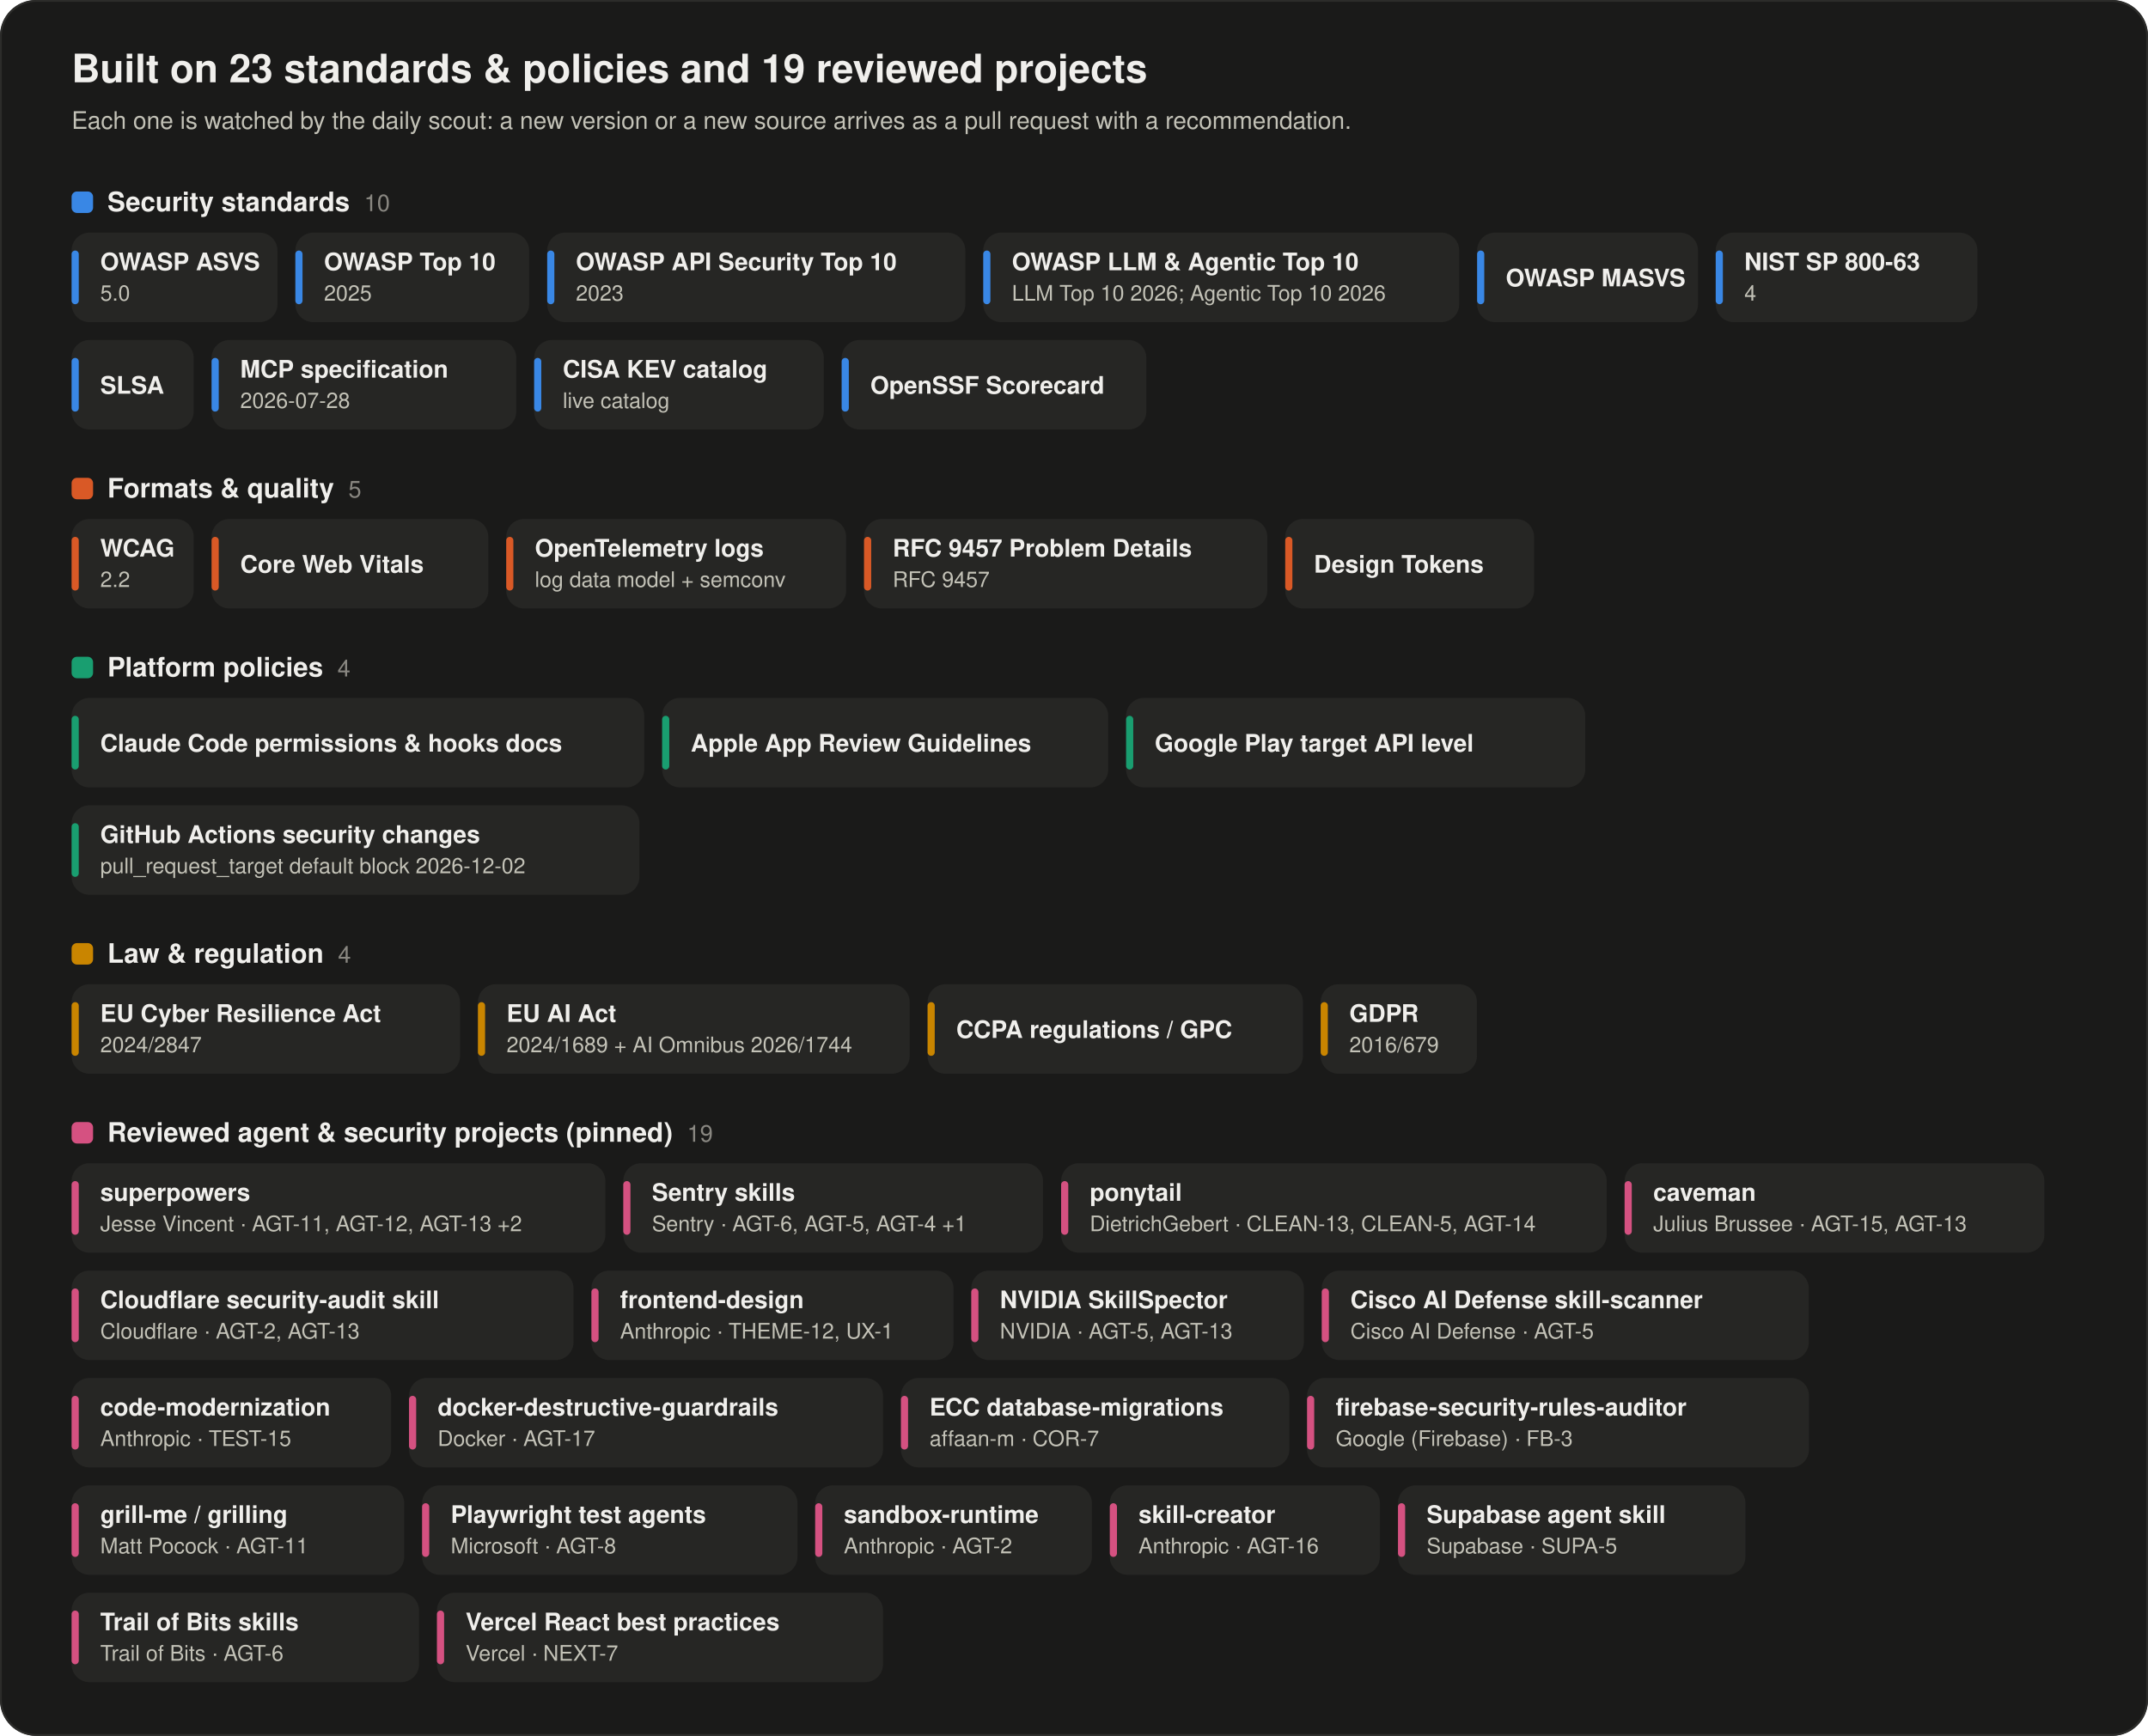
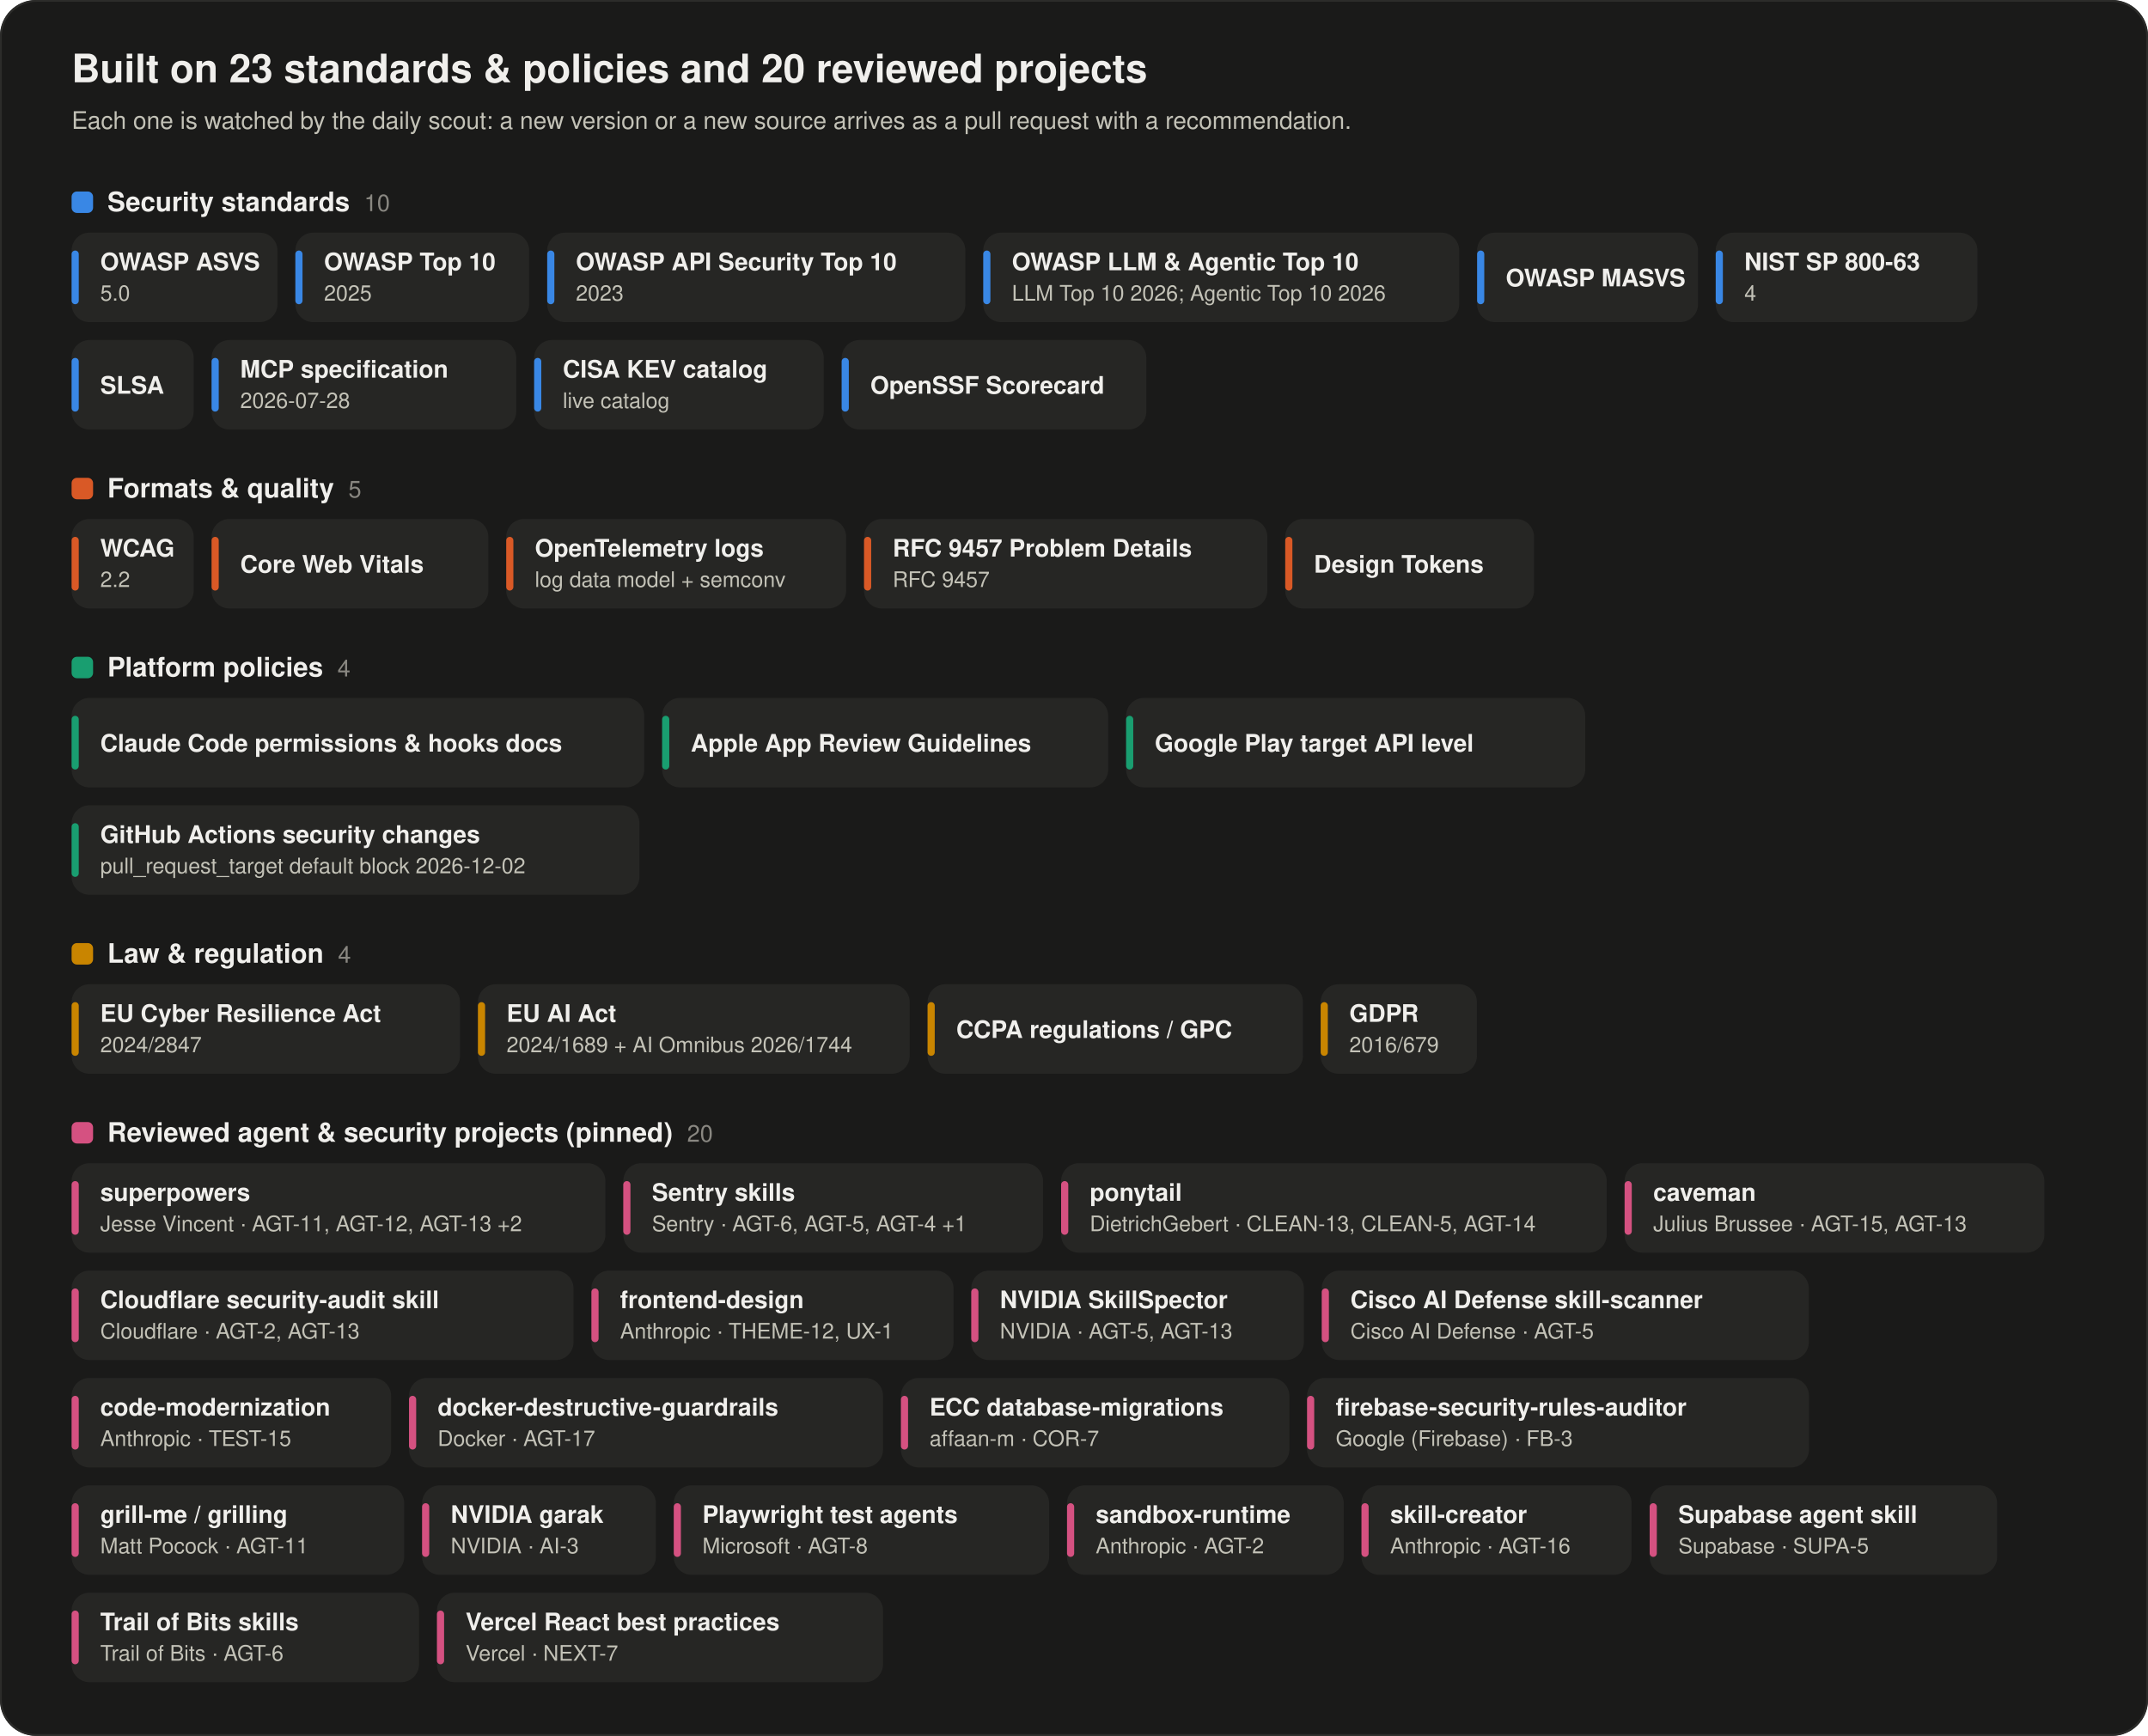
<svg xmlns="http://www.w3.org/2000/svg" width="1200" height="970" viewBox="0 0 1200 970" role="img" aria-labelledby="t d">
  <rect width="1200" height="970" rx="20" fill="#1a1a19" />
  <rect x="0.5" y="0.5" width="1199" height="969" rx="20" fill="none" stroke="#2c2c2a" />
-   <text x="40" y="46" font-family="-apple-system, BlinkMacSystemFont, 'Segoe UI', Helvetica, Arial, sans-serif" font-size="22" font-weight="700" fill="#f0efec">Built on 23 standards &amp; policies and 19 reviewed projects</text>
+   <text x="40" y="46" font-family="-apple-system, BlinkMacSystemFont, 'Segoe UI', Helvetica, Arial, sans-serif" font-size="22" font-weight="700" fill="#f0efec">Built on 23 standards &amp; policies and 20 reviewed projects</text>
  <text x="40" y="72" font-family="-apple-system, BlinkMacSystemFont, 'Segoe UI', Helvetica, Arial, sans-serif" font-size="13.5" fill="#c3c2b7">Each one is watched by the daily scout: a new version or a new source arrives as a pull request with a recommendation.</text>
  <g transform="translate(40,104)">
    <rect y="3" width="12" height="12" rx="3" fill="#3987e5" />
    <text x="20" y="14" font-family="-apple-system, BlinkMacSystemFont, 'Segoe UI', Helvetica, Arial, sans-serif" font-size="15" font-weight="700" fill="#f0efec">Security standards<tspan dx="8" font-size="13" font-weight="400" fill="#898781">10</tspan>
    </text>
  </g>
  <g transform="translate(40.0,130)">
    <rect width="115.0" height="50" rx="10" fill="#262624" />
    <rect x="0" y="10" width="4" height="30" rx="2" fill="#3987e5" />
    <text x="16" y="21" font-family="-apple-system, BlinkMacSystemFont, 'Segoe UI', Helvetica, Arial, sans-serif" font-size="13.5" font-weight="600" fill="#f0efec">OWASP ASVS</text>
    <text x="16" y="38" font-family="-apple-system, BlinkMacSystemFont, 'Segoe UI', Helvetica, Arial, sans-serif" font-size="12" fill="#c3c2b7">5.0</text>
  </g>
  <g transform="translate(165.0,130)">
    <rect width="130.6" height="50" rx="10" fill="#262624" />
    <rect x="0" y="10" width="4" height="30" rx="2" fill="#3987e5" />
    <text x="16" y="21" font-family="-apple-system, BlinkMacSystemFont, 'Segoe UI', Helvetica, Arial, sans-serif" font-size="13.5" font-weight="600" fill="#f0efec">OWASP Top 10</text>
    <text x="16" y="38" font-family="-apple-system, BlinkMacSystemFont, 'Segoe UI', Helvetica, Arial, sans-serif" font-size="12" fill="#c3c2b7">2025</text>
  </g>
  <g transform="translate(305.7,130)">
    <rect width="233.6" height="50" rx="10" fill="#262624" />
    <rect x="0" y="10" width="4" height="30" rx="2" fill="#3987e5" />
    <text x="16" y="21" font-family="-apple-system, BlinkMacSystemFont, 'Segoe UI', Helvetica, Arial, sans-serif" font-size="13.5" font-weight="600" fill="#f0efec">OWASP API Security Top 10</text>
    <text x="16" y="38" font-family="-apple-system, BlinkMacSystemFont, 'Segoe UI', Helvetica, Arial, sans-serif" font-size="12" fill="#c3c2b7">2023</text>
  </g>
  <g transform="translate(549.3,130)">
    <rect width="265.9" height="50" rx="10" fill="#262624" />
    <rect x="0" y="10" width="4" height="30" rx="2" fill="#3987e5" />
    <text x="16" y="21" font-family="-apple-system, BlinkMacSystemFont, 'Segoe UI', Helvetica, Arial, sans-serif" font-size="13.5" font-weight="600" fill="#f0efec">OWASP LLM &amp; Agentic Top 10</text>
    <text x="16" y="38" font-family="-apple-system, BlinkMacSystemFont, 'Segoe UI', Helvetica, Arial, sans-serif" font-size="12" fill="#c3c2b7">LLM Top 10 2026; Agentic Top 10 2026</text>
  </g>
  <g transform="translate(825.2,130)">
    <rect width="123.4" height="50" rx="10" fill="#262624" />
    <rect x="0" y="10" width="4" height="30" rx="2" fill="#3987e5" />
    <text x="16" y="30" font-family="-apple-system, BlinkMacSystemFont, 'Segoe UI', Helvetica, Arial, sans-serif" font-size="13.5" font-weight="600" fill="#f0efec">OWASP MASVS</text>
  </g>
  <g transform="translate(958.5,130)">
    <rect width="146.2" height="50" rx="10" fill="#262624" />
    <rect x="0" y="10" width="4" height="30" rx="2" fill="#3987e5" />
    <text x="16" y="21" font-family="-apple-system, BlinkMacSystemFont, 'Segoe UI', Helvetica, Arial, sans-serif" font-size="13.5" font-weight="600" fill="#f0efec">NIST SP 800-63</text>
    <text x="16" y="38" font-family="-apple-system, BlinkMacSystemFont, 'Segoe UI', Helvetica, Arial, sans-serif" font-size="12" fill="#c3c2b7">4</text>
  </g>
  <g transform="translate(40.0,190)">
    <rect width="68.2" height="50" rx="10" fill="#262624" />
    <rect x="0" y="10" width="4" height="30" rx="2" fill="#3987e5" />
    <text x="16" y="30" font-family="-apple-system, BlinkMacSystemFont, 'Segoe UI', Helvetica, Arial, sans-serif" font-size="13.5" font-weight="600" fill="#f0efec">SLSA</text>
  </g>
  <g transform="translate(118.2,190)">
    <rect width="170.2" height="50" rx="10" fill="#262624" />
    <rect x="0" y="10" width="4" height="30" rx="2" fill="#3987e5" />
    <text x="16" y="21" font-family="-apple-system, BlinkMacSystemFont, 'Segoe UI', Helvetica, Arial, sans-serif" font-size="13.5" font-weight="600" fill="#f0efec">MCP specification</text>
    <text x="16" y="38" font-family="-apple-system, BlinkMacSystemFont, 'Segoe UI', Helvetica, Arial, sans-serif" font-size="12" fill="#c3c2b7">2026-07-28</text>
  </g>
  <g transform="translate(298.4,190)">
    <rect width="161.8" height="50" rx="10" fill="#262624" />
    <rect x="0" y="10" width="4" height="30" rx="2" fill="#3987e5" />
    <text x="16" y="21" font-family="-apple-system, BlinkMacSystemFont, 'Segoe UI', Helvetica, Arial, sans-serif" font-size="13.5" font-weight="600" fill="#f0efec">CISA KEV catalog</text>
    <text x="16" y="38" font-family="-apple-system, BlinkMacSystemFont, 'Segoe UI', Helvetica, Arial, sans-serif" font-size="12" fill="#c3c2b7">live catalog</text>
  </g>
  <g transform="translate(470.2,190)">
    <rect width="170.2" height="50" rx="10" fill="#262624" />
    <rect x="0" y="10" width="4" height="30" rx="2" fill="#3987e5" />
    <text x="16" y="30" font-family="-apple-system, BlinkMacSystemFont, 'Segoe UI', Helvetica, Arial, sans-serif" font-size="13.5" font-weight="600" fill="#f0efec">OpenSSF Scorecard</text>
  </g>
  <g transform="translate(40,264)">
    <rect y="3" width="12" height="12" rx="3" fill="#d95926" />
    <text x="20" y="14" font-family="-apple-system, BlinkMacSystemFont, 'Segoe UI', Helvetica, Arial, sans-serif" font-size="15" font-weight="700" fill="#f0efec">Formats &amp; quality<tspan dx="8" font-size="13" font-weight="400" fill="#898781">5</tspan>
    </text>
  </g>
  <g transform="translate(40.0,290)">
    <rect width="68.2" height="50" rx="10" fill="#262624" />
    <rect x="0" y="10" width="4" height="30" rx="2" fill="#d95926" />
    <text x="16" y="21" font-family="-apple-system, BlinkMacSystemFont, 'Segoe UI', Helvetica, Arial, sans-serif" font-size="13.5" font-weight="600" fill="#f0efec">WCAG</text>
    <text x="16" y="38" font-family="-apple-system, BlinkMacSystemFont, 'Segoe UI', Helvetica, Arial, sans-serif" font-size="12" fill="#c3c2b7">2.2</text>
  </g>
  <g transform="translate(118.2,290)">
    <rect width="154.6" height="50" rx="10" fill="#262624" />
    <rect x="0" y="10" width="4" height="30" rx="2" fill="#d95926" />
    <text x="16" y="30" font-family="-apple-system, BlinkMacSystemFont, 'Segoe UI', Helvetica, Arial, sans-serif" font-size="13.5" font-weight="600" fill="#f0efec">Core Web Vitals</text>
  </g>
  <g transform="translate(282.8,290)">
    <rect width="189.9" height="50" rx="10" fill="#262624" />
    <rect x="0" y="10" width="4" height="30" rx="2" fill="#d95926" />
    <text x="16" y="21" font-family="-apple-system, BlinkMacSystemFont, 'Segoe UI', Helvetica, Arial, sans-serif" font-size="13.5" font-weight="600" fill="#f0efec">OpenTelemetry logs</text>
    <text x="16" y="38" font-family="-apple-system, BlinkMacSystemFont, 'Segoe UI', Helvetica, Arial, sans-serif" font-size="12" fill="#c3c2b7">log data model + semconv</text>
  </g>
  <g transform="translate(482.7,290)">
    <rect width="225.3" height="50" rx="10" fill="#262624" />
    <rect x="0" y="10" width="4" height="30" rx="2" fill="#d95926" />
    <text x="16" y="21" font-family="-apple-system, BlinkMacSystemFont, 'Segoe UI', Helvetica, Arial, sans-serif" font-size="13.5" font-weight="600" fill="#f0efec">RFC 9457 Problem Details</text>
    <text x="16" y="38" font-family="-apple-system, BlinkMacSystemFont, 'Segoe UI', Helvetica, Arial, sans-serif" font-size="12" fill="#c3c2b7">RFC 9457</text>
  </g>
  <g transform="translate(718.0,290)">
    <rect width="139.0" height="50" rx="10" fill="#262624" />
    <rect x="0" y="10" width="4" height="30" rx="2" fill="#d95926" />
    <text x="16" y="30" font-family="-apple-system, BlinkMacSystemFont, 'Segoe UI', Helvetica, Arial, sans-serif" font-size="13.5" font-weight="600" fill="#f0efec">Design Tokens</text>
  </g>
  <g transform="translate(40,364)">
    <rect y="3" width="12" height="12" rx="3" fill="#199e70" />
    <text x="20" y="14" font-family="-apple-system, BlinkMacSystemFont, 'Segoe UI', Helvetica, Arial, sans-serif" font-size="15" font-weight="700" fill="#f0efec">Platform policies<tspan dx="8" font-size="13" font-weight="400" fill="#898781">4</tspan>
    </text>
  </g>
  <g transform="translate(40.0,390)">
    <rect width="319.9" height="50" rx="10" fill="#262624" />
    <rect x="0" y="10" width="4" height="30" rx="2" fill="#199e70" />
    <text x="16" y="30" font-family="-apple-system, BlinkMacSystemFont, 'Segoe UI', Helvetica, Arial, sans-serif" font-size="13.5" font-weight="600" fill="#f0efec">Claude Code permissions &amp; hooks docs</text>
  </g>
  <g transform="translate(369.9,390)">
    <rect width="249.2" height="50" rx="10" fill="#262624" />
    <rect x="0" y="10" width="4" height="30" rx="2" fill="#199e70" />
    <text x="16" y="30" font-family="-apple-system, BlinkMacSystemFont, 'Segoe UI', Helvetica, Arial, sans-serif" font-size="13.5" font-weight="600" fill="#f0efec">Apple App Review Guidelines</text>
  </g>
  <g transform="translate(629.1,390)">
    <rect width="256.5" height="50" rx="10" fill="#262624" />
    <rect x="0" y="10" width="4" height="30" rx="2" fill="#199e70" />
    <text x="16" y="30" font-family="-apple-system, BlinkMacSystemFont, 'Segoe UI', Helvetica, Arial, sans-serif" font-size="13.5" font-weight="600" fill="#f0efec">Google Play target API level</text>
  </g>
  <g transform="translate(40.0,450)">
    <rect width="317.2" height="50" rx="10" fill="#262624" />
    <rect x="0" y="10" width="4" height="30" rx="2" fill="#199e70" />
    <text x="16" y="21" font-family="-apple-system, BlinkMacSystemFont, 'Segoe UI', Helvetica, Arial, sans-serif" font-size="13.5" font-weight="600" fill="#f0efec">GitHub Actions security changes</text>
    <text x="16" y="38" font-family="-apple-system, BlinkMacSystemFont, 'Segoe UI', Helvetica, Arial, sans-serif" font-size="12" fill="#c3c2b7">pull_request_target default block 2026-12-02</text>
  </g>
  <g transform="translate(40,524)">
    <rect y="3" width="12" height="12" rx="3" fill="#c98500" />
    <text x="20" y="14" font-family="-apple-system, BlinkMacSystemFont, 'Segoe UI', Helvetica, Arial, sans-serif" font-size="15" font-weight="700" fill="#f0efec">Law &amp; regulation<tspan dx="8" font-size="13" font-weight="400" fill="#898781">4</tspan>
    </text>
  </g>
  <g transform="translate(40.0,550)">
    <rect width="217.0" height="50" rx="10" fill="#262624" />
    <rect x="0" y="10" width="4" height="30" rx="2" fill="#c98500" />
    <text x="16" y="21" font-family="-apple-system, BlinkMacSystemFont, 'Segoe UI', Helvetica, Arial, sans-serif" font-size="13.5" font-weight="600" fill="#f0efec">EU Cyber Resilience Act</text>
    <text x="16" y="38" font-family="-apple-system, BlinkMacSystemFont, 'Segoe UI', Helvetica, Arial, sans-serif" font-size="12" fill="#c3c2b7">2024/2847</text>
  </g>
  <g transform="translate(267.0,550)">
    <rect width="241.2" height="50" rx="10" fill="#262624" />
    <rect x="0" y="10" width="4" height="30" rx="2" fill="#c98500" />
    <text x="16" y="21" font-family="-apple-system, BlinkMacSystemFont, 'Segoe UI', Helvetica, Arial, sans-serif" font-size="13.5" font-weight="600" fill="#f0efec">EU AI Act</text>
    <text x="16" y="38" font-family="-apple-system, BlinkMacSystemFont, 'Segoe UI', Helvetica, Arial, sans-serif" font-size="12" fill="#c3c2b7">2024/1689 + AI Omnibus 2026/1744</text>
  </g>
  <g transform="translate(518.2,550)">
    <rect width="209.7" height="50" rx="10" fill="#262624" />
    <rect x="0" y="10" width="4" height="30" rx="2" fill="#c98500" />
    <text x="16" y="30" font-family="-apple-system, BlinkMacSystemFont, 'Segoe UI', Helvetica, Arial, sans-serif" font-size="13.5" font-weight="600" fill="#f0efec">CCPA regulations / GPC</text>
  </g>
  <g transform="translate(737.8,550)">
    <rect width="87.3" height="50" rx="10" fill="#262624" />
    <rect x="0" y="10" width="4" height="30" rx="2" fill="#c98500" />
    <text x="16" y="21" font-family="-apple-system, BlinkMacSystemFont, 'Segoe UI', Helvetica, Arial, sans-serif" font-size="13.5" font-weight="600" fill="#f0efec">GDPR</text>
    <text x="16" y="38" font-family="-apple-system, BlinkMacSystemFont, 'Segoe UI', Helvetica, Arial, sans-serif" font-size="12" fill="#c3c2b7">2016/679</text>
  </g>
  <g transform="translate(40,624)">
    <rect y="3" width="12" height="12" rx="3" fill="#d55181" />
-     <text x="20" y="14" font-family="-apple-system, BlinkMacSystemFont, 'Segoe UI', Helvetica, Arial, sans-serif" font-size="15" font-weight="700" fill="#f0efec">Reviewed agent &amp; security projects (pinned)<tspan dx="8" font-size="13" font-weight="400" fill="#898781">19</tspan>
+     <text x="20" y="14" font-family="-apple-system, BlinkMacSystemFont, 'Segoe UI', Helvetica, Arial, sans-serif" font-size="15" font-weight="700" fill="#f0efec">Reviewed agent &amp; security projects (pinned)<tspan dx="8" font-size="13" font-weight="400" fill="#898781">20</tspan>
    </text>
  </g>
  <g transform="translate(40.0,650)">
    <rect width="298.2" height="50" rx="10" fill="#262624" />
    <rect x="0" y="10" width="4" height="30" rx="2" fill="#d55181" />
    <text x="16" y="21" font-family="-apple-system, BlinkMacSystemFont, 'Segoe UI', Helvetica, Arial, sans-serif" font-size="13.5" font-weight="600" fill="#f0efec">superpowers</text>
    <text x="16" y="38" font-family="-apple-system, BlinkMacSystemFont, 'Segoe UI', Helvetica, Arial, sans-serif" font-size="12" fill="#c3c2b7">Jesse Vincent · AGT-11, AGT-12, AGT-13 +2</text>
  </g>
  <g transform="translate(348.2,650)">
    <rect width="234.5" height="50" rx="10" fill="#262624" />
    <rect x="0" y="10" width="4" height="30" rx="2" fill="#d55181" />
    <text x="16" y="21" font-family="-apple-system, BlinkMacSystemFont, 'Segoe UI', Helvetica, Arial, sans-serif" font-size="13.5" font-weight="600" fill="#f0efec">Sentry skills</text>
    <text x="16" y="38" font-family="-apple-system, BlinkMacSystemFont, 'Segoe UI', Helvetica, Arial, sans-serif" font-size="12" fill="#c3c2b7">Sentry · AGT-6, AGT-5, AGT-4 +1</text>
  </g>
  <g transform="translate(592.8,650)">
    <rect width="304.8" height="50" rx="10" fill="#262624" />
    <rect x="0" y="10" width="4" height="30" rx="2" fill="#d55181" />
    <text x="16" y="21" font-family="-apple-system, BlinkMacSystemFont, 'Segoe UI', Helvetica, Arial, sans-serif" font-size="13.5" font-weight="600" fill="#f0efec">ponytail</text>
    <text x="16" y="38" font-family="-apple-system, BlinkMacSystemFont, 'Segoe UI', Helvetica, Arial, sans-serif" font-size="12" fill="#c3c2b7">DietrichGebert · CLEAN-13, CLEAN-5, AGT-14</text>
  </g>
  <g transform="translate(907.6,650)">
    <rect width="234.5" height="50" rx="10" fill="#262624" />
    <rect x="0" y="10" width="4" height="30" rx="2" fill="#d55181" />
    <text x="16" y="21" font-family="-apple-system, BlinkMacSystemFont, 'Segoe UI', Helvetica, Arial, sans-serif" font-size="13.5" font-weight="600" fill="#f0efec">caveman</text>
    <text x="16" y="38" font-family="-apple-system, BlinkMacSystemFont, 'Segoe UI', Helvetica, Arial, sans-serif" font-size="12" fill="#c3c2b7">Julius Brussee · AGT-15, AGT-13</text>
  </g>
  <g transform="translate(40.0,710)">
    <rect width="280.4" height="50" rx="10" fill="#262624" />
    <rect x="0" y="10" width="4" height="30" rx="2" fill="#d55181" />
    <text x="16" y="21" font-family="-apple-system, BlinkMacSystemFont, 'Segoe UI', Helvetica, Arial, sans-serif" font-size="13.5" font-weight="600" fill="#f0efec">Cloudflare security-audit skill</text>
    <text x="16" y="38" font-family="-apple-system, BlinkMacSystemFont, 'Segoe UI', Helvetica, Arial, sans-serif" font-size="12" fill="#c3c2b7">Cloudflare · AGT-2, AGT-13</text>
  </g>
  <g transform="translate(330.4,710)">
    <rect width="202.3" height="50" rx="10" fill="#262624" />
    <rect x="0" y="10" width="4" height="30" rx="2" fill="#d55181" />
    <text x="16" y="21" font-family="-apple-system, BlinkMacSystemFont, 'Segoe UI', Helvetica, Arial, sans-serif" font-size="13.5" font-weight="600" fill="#f0efec">frontend-design</text>
    <text x="16" y="38" font-family="-apple-system, BlinkMacSystemFont, 'Segoe UI', Helvetica, Arial, sans-serif" font-size="12" fill="#c3c2b7">Anthropic · THEME-12, UX-1</text>
  </g>
  <g transform="translate(542.6,710)">
    <rect width="185.8" height="50" rx="10" fill="#262624" />
    <rect x="0" y="10" width="4" height="30" rx="2" fill="#d55181" />
    <text x="16" y="21" font-family="-apple-system, BlinkMacSystemFont, 'Segoe UI', Helvetica, Arial, sans-serif" font-size="13.5" font-weight="600" fill="#f0efec">NVIDIA SkillSpector</text>
    <text x="16" y="38" font-family="-apple-system, BlinkMacSystemFont, 'Segoe UI', Helvetica, Arial, sans-serif" font-size="12" fill="#c3c2b7">NVIDIA · AGT-5, AGT-13</text>
  </g>
  <g transform="translate(738.4,710)">
    <rect width="272.1" height="50" rx="10" fill="#262624" />
    <rect x="0" y="10" width="4" height="30" rx="2" fill="#d55181" />
    <text x="16" y="21" font-family="-apple-system, BlinkMacSystemFont, 'Segoe UI', Helvetica, Arial, sans-serif" font-size="13.5" font-weight="600" fill="#f0efec">Cisco AI Defense skill-scanner</text>
    <text x="16" y="38" font-family="-apple-system, BlinkMacSystemFont, 'Segoe UI', Helvetica, Arial, sans-serif" font-size="12" fill="#c3c2b7">Cisco AI Defense · AGT-5</text>
  </g>
  <g transform="translate(40.0,770)">
    <rect width="178.5" height="50" rx="10" fill="#262624" />
    <rect x="0" y="10" width="4" height="30" rx="2" fill="#d55181" />
    <text x="16" y="21" font-family="-apple-system, BlinkMacSystemFont, 'Segoe UI', Helvetica, Arial, sans-serif" font-size="13.5" font-weight="600" fill="#f0efec">code-modernization</text>
    <text x="16" y="38" font-family="-apple-system, BlinkMacSystemFont, 'Segoe UI', Helvetica, Arial, sans-serif" font-size="12" fill="#c3c2b7">Anthropic · TEST-15</text>
  </g>
  <g transform="translate(228.5,770)">
    <rect width="264.8" height="50" rx="10" fill="#262624" />
    <rect x="0" y="10" width="4" height="30" rx="2" fill="#d55181" />
    <text x="16" y="21" font-family="-apple-system, BlinkMacSystemFont, 'Segoe UI', Helvetica, Arial, sans-serif" font-size="13.5" font-weight="600" fill="#f0efec">docker-destructive-guardrails</text>
    <text x="16" y="38" font-family="-apple-system, BlinkMacSystemFont, 'Segoe UI', Helvetica, Arial, sans-serif" font-size="12" fill="#c3c2b7">Docker · AGT-17</text>
  </g>
  <g transform="translate(503.3,770)">
    <rect width="217.0" height="50" rx="10" fill="#262624" />
    <rect x="0" y="10" width="4" height="30" rx="2" fill="#d55181" />
    <text x="16" y="21" font-family="-apple-system, BlinkMacSystemFont, 'Segoe UI', Helvetica, Arial, sans-serif" font-size="13.5" font-weight="600" fill="#f0efec">ECC database-migrations</text>
    <text x="16" y="38" font-family="-apple-system, BlinkMacSystemFont, 'Segoe UI', Helvetica, Arial, sans-serif" font-size="12" fill="#c3c2b7">affaan-m · COR-7</text>
  </g>
  <g transform="translate(730.2,770)">
    <rect width="280.4" height="50" rx="10" fill="#262624" />
    <rect x="0" y="10" width="4" height="30" rx="2" fill="#d55181" />
    <text x="16" y="21" font-family="-apple-system, BlinkMacSystemFont, 'Segoe UI', Helvetica, Arial, sans-serif" font-size="13.5" font-weight="600" fill="#f0efec">firebase-security-rules-auditor</text>
    <text x="16" y="38" font-family="-apple-system, BlinkMacSystemFont, 'Segoe UI', Helvetica, Arial, sans-serif" font-size="12" fill="#c3c2b7">Google (Firebase) · FB-3</text>
  </g>
  <g transform="translate(40.0,830)">
    <rect width="185.8" height="50" rx="10" fill="#262624" />
    <rect x="0" y="10" width="4" height="30" rx="2" fill="#d55181" />
    <text x="16" y="21" font-family="-apple-system, BlinkMacSystemFont, 'Segoe UI', Helvetica, Arial, sans-serif" font-size="13.5" font-weight="600" fill="#f0efec">grill-me / grilling</text>
    <text x="16" y="38" font-family="-apple-system, BlinkMacSystemFont, 'Segoe UI', Helvetica, Arial, sans-serif" font-size="12" fill="#c3c2b7">Matt Pocock · AGT-11</text>
  </g>
  <g transform="translate(235.8,830)">
+     <rect width="130.6" height="50" rx="10" fill="#262624" />
+     <rect x="0" y="10" width="4" height="30" rx="2" fill="#d55181" />
+     <text x="16" y="21" font-family="-apple-system, BlinkMacSystemFont, 'Segoe UI', Helvetica, Arial, sans-serif" font-size="13.5" font-weight="600" fill="#f0efec">NVIDIA garak</text>
+     <text x="16" y="38" font-family="-apple-system, BlinkMacSystemFont, 'Segoe UI', Helvetica, Arial, sans-serif" font-size="12" fill="#c3c2b7">NVIDIA · AI-3</text>
+   </g>
+   <g transform="translate(376.4,830)">
    <rect width="209.7" height="50" rx="10" fill="#262624" />
    <rect x="0" y="10" width="4" height="30" rx="2" fill="#d55181" />
    <text x="16" y="21" font-family="-apple-system, BlinkMacSystemFont, 'Segoe UI', Helvetica, Arial, sans-serif" font-size="13.5" font-weight="600" fill="#f0efec">Playwright test agents</text>
    <text x="16" y="38" font-family="-apple-system, BlinkMacSystemFont, 'Segoe UI', Helvetica, Arial, sans-serif" font-size="12" fill="#c3c2b7">Microsoft · AGT-8</text>
  </g>
-   <g transform="translate(455.4,830)">
+   <g transform="translate(596.1,830)">
    <rect width="154.6" height="50" rx="10" fill="#262624" />
    <rect x="0" y="10" width="4" height="30" rx="2" fill="#d55181" />
    <text x="16" y="21" font-family="-apple-system, BlinkMacSystemFont, 'Segoe UI', Helvetica, Arial, sans-serif" font-size="13.5" font-weight="600" fill="#f0efec">sandbox-runtime</text>
    <text x="16" y="38" font-family="-apple-system, BlinkMacSystemFont, 'Segoe UI', Helvetica, Arial, sans-serif" font-size="12" fill="#c3c2b7">Anthropic · AGT-2</text>
  </g>
-   <g transform="translate(620.0,830)">
+   <g transform="translate(760.6,830)">
    <rect width="150.9" height="50" rx="10" fill="#262624" />
    <rect x="0" y="10" width="4" height="30" rx="2" fill="#d55181" />
    <text x="16" y="21" font-family="-apple-system, BlinkMacSystemFont, 'Segoe UI', Helvetica, Arial, sans-serif" font-size="13.5" font-weight="600" fill="#f0efec">skill-creator</text>
    <text x="16" y="38" font-family="-apple-system, BlinkMacSystemFont, 'Segoe UI', Helvetica, Arial, sans-serif" font-size="12" fill="#c3c2b7">Anthropic · AGT-16</text>
  </g>
-   <g transform="translate(781.0,830)">
+   <g transform="translate(921.6,830)">
    <rect width="194.1" height="50" rx="10" fill="#262624" />
    <rect x="0" y="10" width="4" height="30" rx="2" fill="#d55181" />
    <text x="16" y="21" font-family="-apple-system, BlinkMacSystemFont, 'Segoe UI', Helvetica, Arial, sans-serif" font-size="13.5" font-weight="600" fill="#f0efec">Supabase agent skill</text>
    <text x="16" y="38" font-family="-apple-system, BlinkMacSystemFont, 'Segoe UI', Helvetica, Arial, sans-serif" font-size="12" fill="#c3c2b7">Supabase · SUPA-5</text>
  </g>
  <g transform="translate(40.0,890)">
    <rect width="194.1" height="50" rx="10" fill="#262624" />
    <rect x="0" y="10" width="4" height="30" rx="2" fill="#d55181" />
    <text x="16" y="21" font-family="-apple-system, BlinkMacSystemFont, 'Segoe UI', Helvetica, Arial, sans-serif" font-size="13.5" font-weight="600" fill="#f0efec">Trail of Bits skills</text>
    <text x="16" y="38" font-family="-apple-system, BlinkMacSystemFont, 'Segoe UI', Helvetica, Arial, sans-serif" font-size="12" fill="#c3c2b7">Trail of Bits · AGT-6</text>
  </g>
  <g transform="translate(244.1,890)">
    <rect width="249.2" height="50" rx="10" fill="#262624" />
    <rect x="0" y="10" width="4" height="30" rx="2" fill="#d55181" />
    <text x="16" y="21" font-family="-apple-system, BlinkMacSystemFont, 'Segoe UI', Helvetica, Arial, sans-serif" font-size="13.5" font-weight="600" fill="#f0efec">Vercel React best practices</text>
    <text x="16" y="38" font-family="-apple-system, BlinkMacSystemFont, 'Segoe UI', Helvetica, Arial, sans-serif" font-size="12" fill="#c3c2b7">Vercel · NEXT-7</text>
  </g>
</svg>
